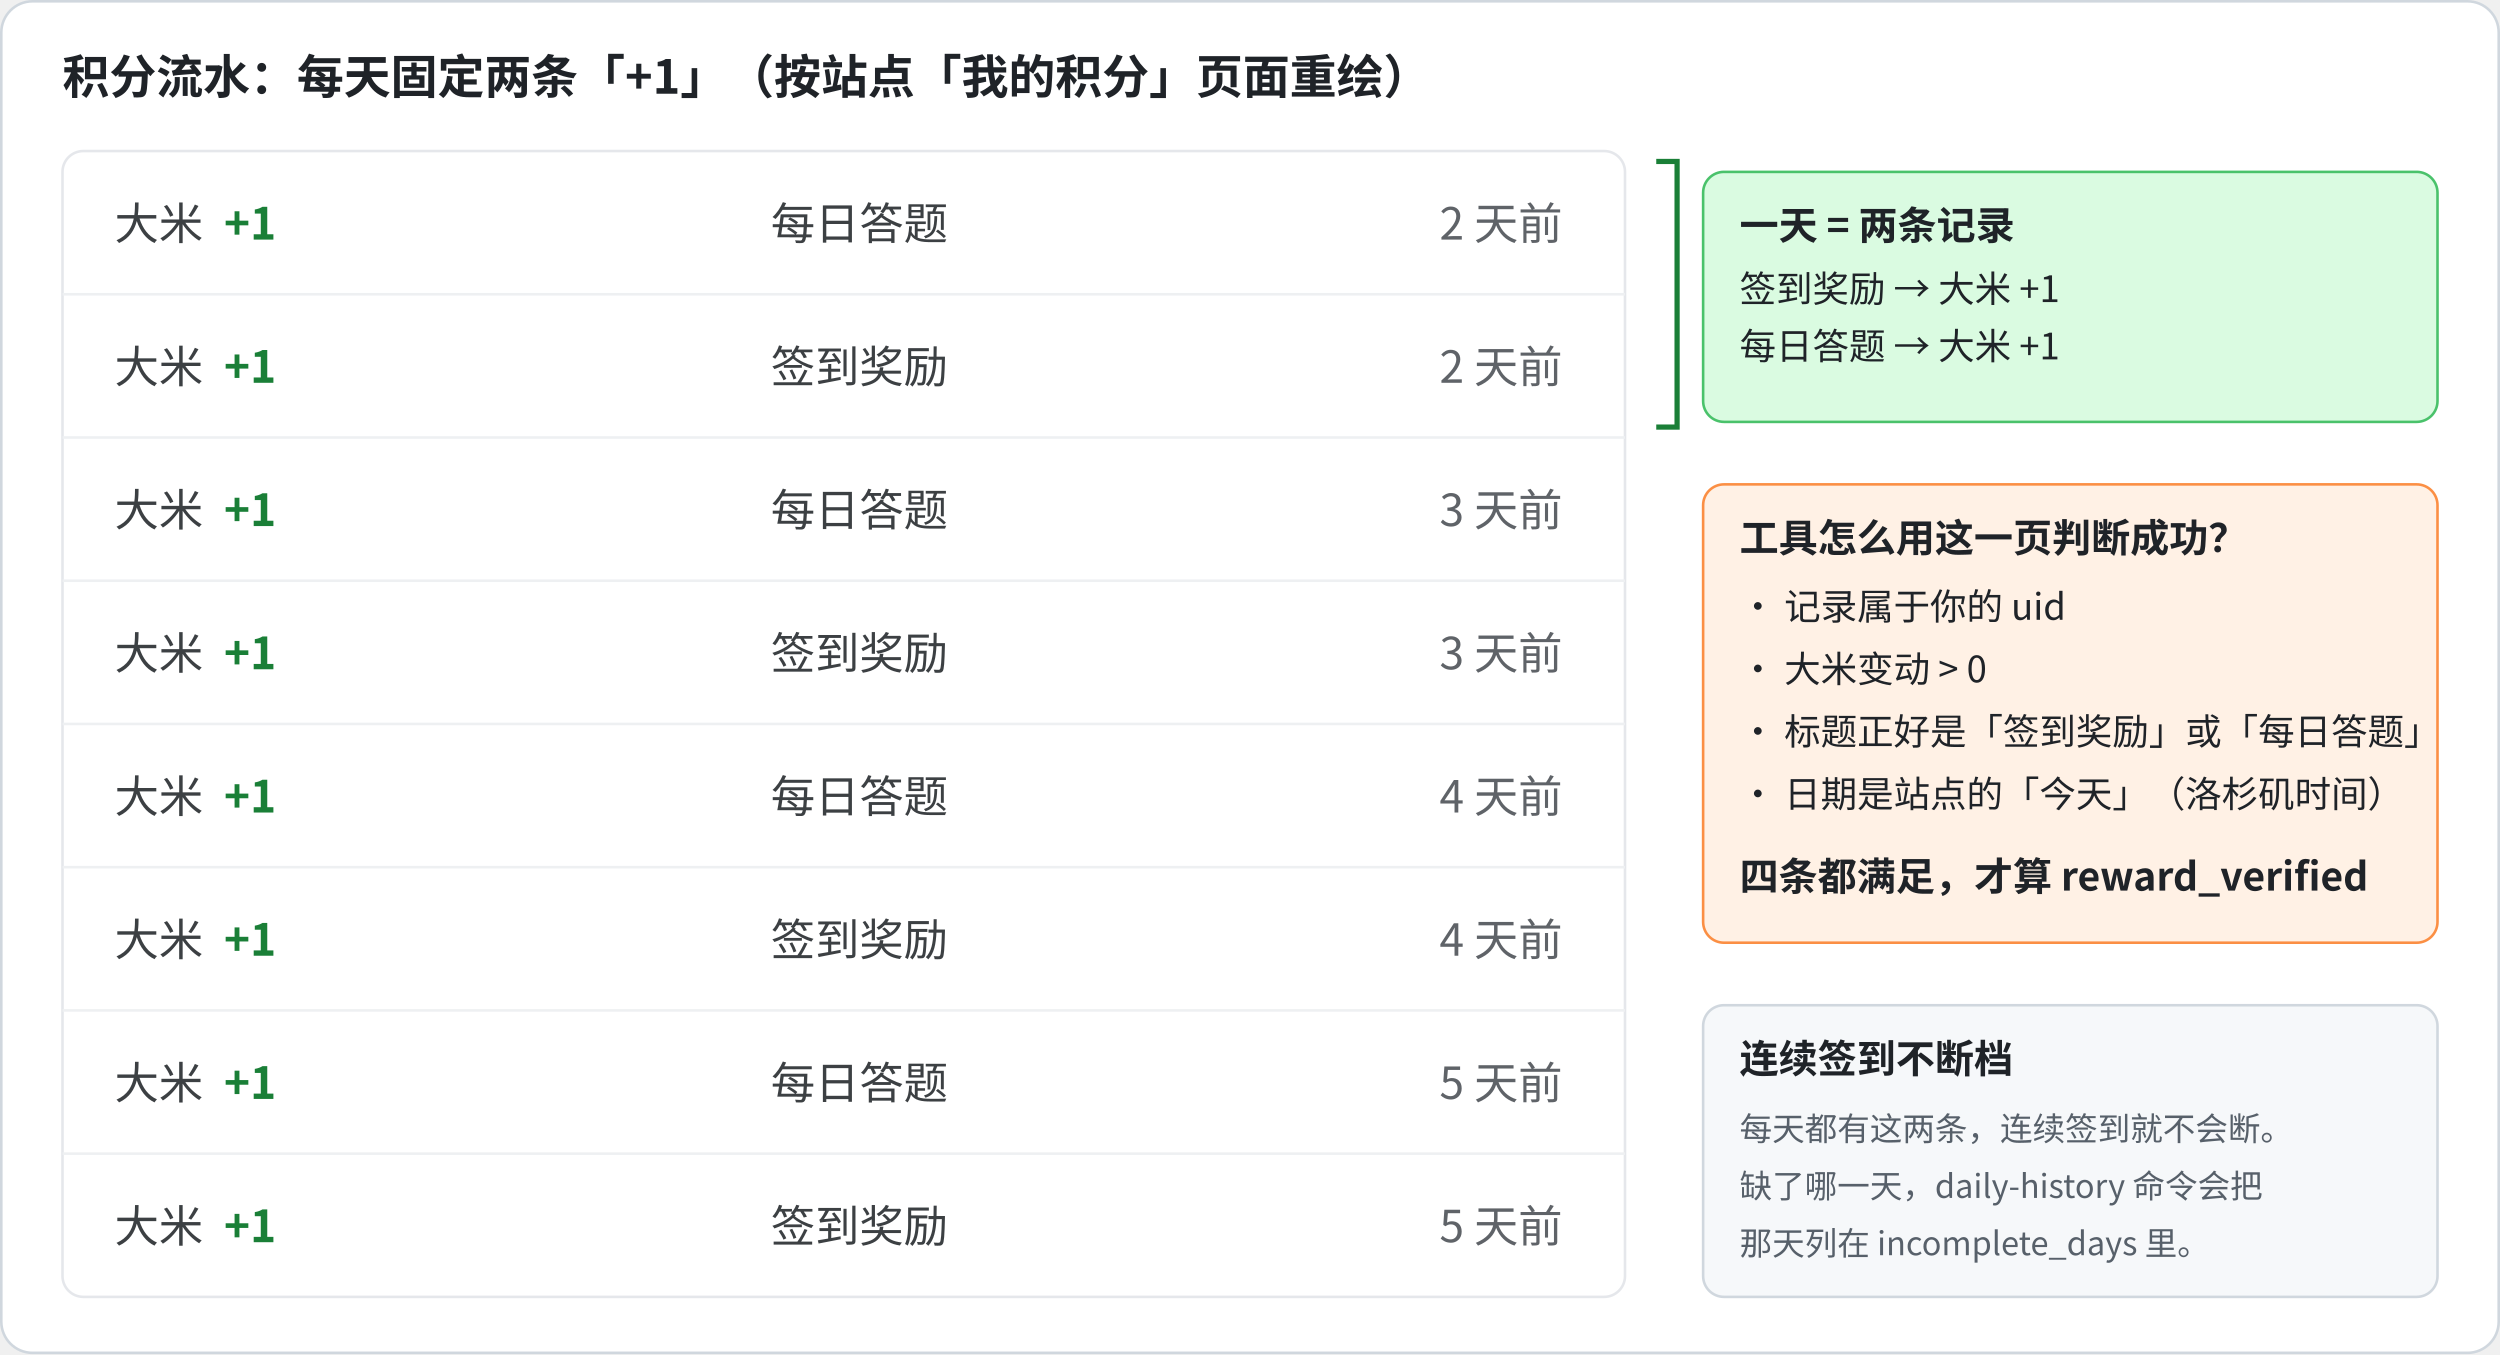
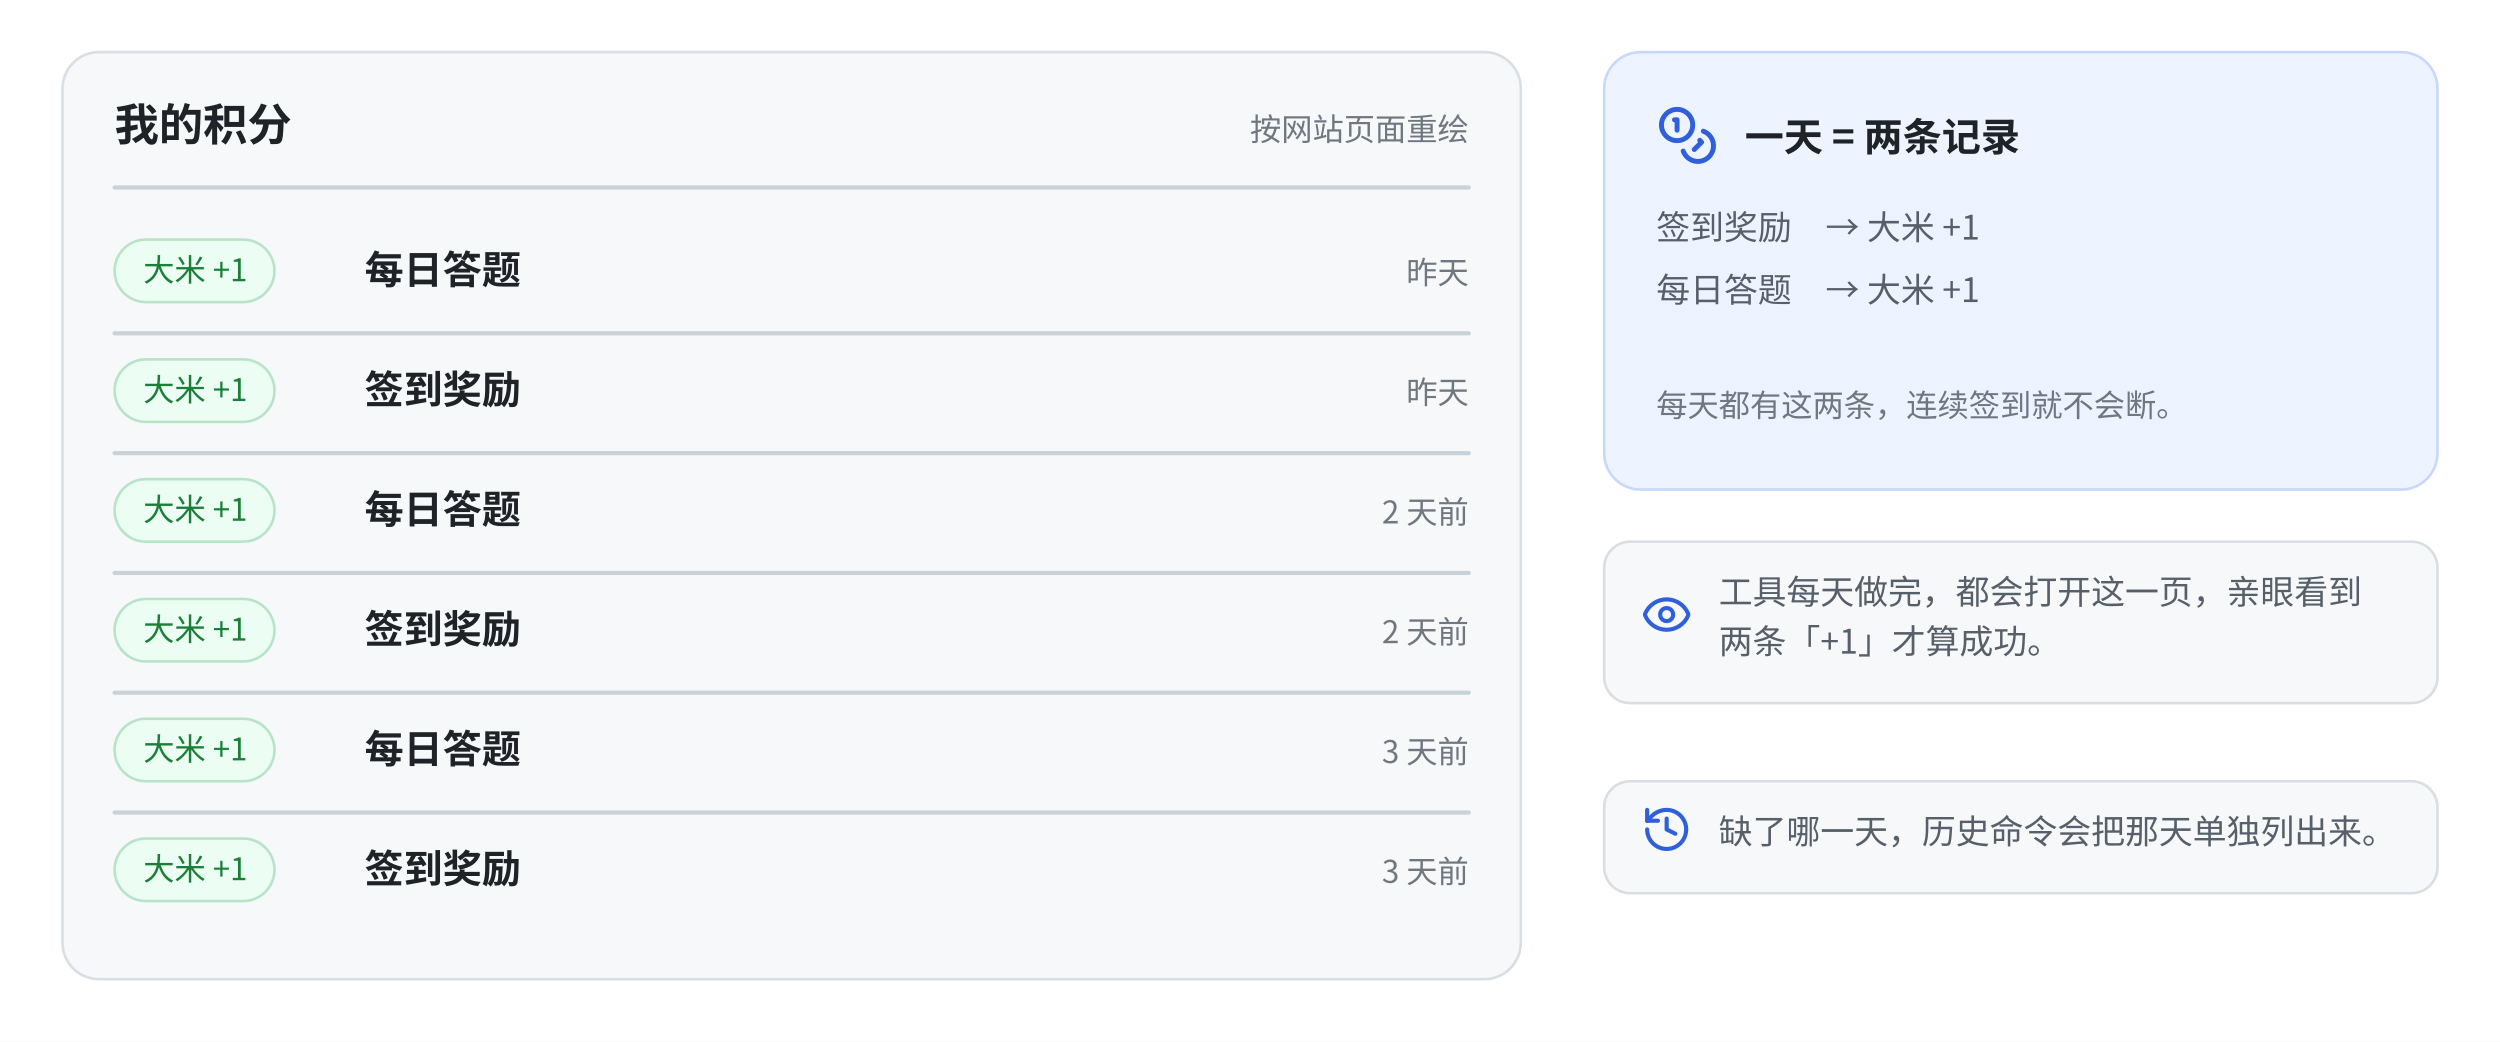
- <svg xmlns="http://www.w3.org/2000/svg" width="960" height="520" viewBox="0 0 960 520" role="img" aria-label="积分流水：每天固定两条 +1，签到奖励和每日答题">
+ <svg xmlns="http://www.w3.org/2000/svg" width="960" height="400" viewBox="0 0 960 400" role="img" aria-label="积分流水：每天固定两条 +1">
  <style>
- text{font-family:-apple-system,BlinkMacSystemFont,'Segoe UI','PingFang SC','Hiragino Sans GB','Microsoft YaHei','Noto Sans CJK SC',Helvetica,Arial,sans-serif;fill:#1f2328}
- .h{font-size:18px;font-weight:700}.b{font-size:15px;font-weight:600}.t{font-size:14px}.s{font-size:12.5px;fill:#57606a}
- .cell{font-size:17px;fill:#3c4043}.plus{font-size:17px;fill:#1a7f37;font-weight:600}.when{font-size:17px;fill:#5f6368}
+ text{font-family:-apple-system,BlinkMacSystemFont,'Segoe UI','PingFang SC','Hiragino Sans GB','Microsoft YaHei','Noto Sans CJK SC',Helvetica,Arial,sans-serif;fill:#1f2328;font-size:13px}
+ .h{font-size:15px;font-weight:600}.hb{font-size:17px;font-weight:700}
+ .s{font-size:13px;fill:#57606a}.xs{font-size:12px;fill:#6f7781}
+ .mono{font-family:ui-monospace,SFMono-Regular,Menlo,Consolas,'PingFang SC','Microsoft YaHei',monospace;font-size:12px;fill:#57606a}
+ .w{fill:#ffffff;font-weight:600}
+ .bg{fill:#ffffff}
+ .line{stroke:#8c959f;stroke-width:1.6;fill:none;stroke-linecap:round;stroke-linejoin:round}
+ .line.soft{stroke:#c9d1d9}
+ .ar{stroke:#8c959f;stroke-width:1.6;fill:none;marker-end:url(#ah);stroke-linecap:round;stroke-linejoin:round}
+ .ar.blue{stroke:#2f5fdb;marker-end:url(#ah-blue)}.ar.green{stroke:#1a7f37;marker-end:url(#ah-green)}
+ .ar.red{stroke:#cf222e;marker-end:url(#ah-red)}.ar.amber{stroke:#9a6700;marker-end:url(#ah-amber)}
+ .ar.dash{stroke-dasharray:5 4}
+ .ic{fill:none;stroke-width:1.9;stroke-linecap:round;stroke-linejoin:round}
+ .c-gray{fill:#f6f8fa;stroke:#d8dee4;stroke-width:1}.f-gray{fill:#57606a}.k-gray{stroke:#57606a}.t-gray{fill:#57606a}.ic-gray{stroke:#57606a}.sf-gray{fill:#f6f8fa}.ss-gray{stroke:#d8dee4}
+ .c-blue{fill:#eef4ff;stroke:#c7d7fe;stroke-width:1}.f-blue{fill:#2f5fdb}.k-blue{stroke:#2f5fdb}.t-blue{fill:#2f5fdb}.ic-blue{stroke:#2f5fdb}.sf-blue{fill:#eef4ff}.ss-blue{stroke:#c7d7fe}
+ .c-green{fill:#ecfdf3;stroke:#b7e4c7;stroke-width:1}.f-green{fill:#1a7f37}.k-green{stroke:#1a7f37}.t-green{fill:#1a7f37}.ic-green{stroke:#1a7f37}.sf-green{fill:#ecfdf3}.ss-green{stroke:#b7e4c7}
+ .c-amber{fill:#fff8e6;stroke:#f5d78a;stroke-width:1}.f-amber{fill:#9a6700}.k-amber{stroke:#9a6700}.t-amber{fill:#9a6700}.ic-amber{stroke:#9a6700}.sf-amber{fill:#fff8e6}.ss-amber{stroke:#f5d78a}
+ .c-red{fill:#fff1f0;stroke:#f7b9b4;stroke-width:1}.f-red{fill:#cf222e}.k-red{stroke:#cf222e}.t-red{fill:#cf222e}.ic-red{stroke:#cf222e}.sf-red{fill:#fff1f0}.ss-red{stroke:#f7b9b4}
+ .c-purple{fill:#f6f1ff;stroke:#d6c7f5;stroke-width:1}.f-purple{fill:#6e40c9}.k-purple{stroke:#6e40c9}.t-purple{fill:#6e40c9}.ic-purple{stroke:#6e40c9}.sf-purple{fill:#f6f1ff}.ss-purple{stroke:#d6c7f5}
+ @media (prefers-color-scheme: dark){
+ text{fill:#e6edf3}.s{fill:#a3adb8}.xs{fill:#8b949e}.mono{fill:#a3adb8}.w{fill:#ffffff}
+ .bg{fill:#0d1117}
+ .line{stroke:#6e7681}.line.soft{stroke:#30363d}
+ .ar{stroke:#6e7681}
+ .ar.blue{stroke:#79a6ff}.ar.green{stroke:#4ad07a}.ar.red{stroke:#ff7b72}.ar.amber{stroke:#e3b341}
+ .c-gray{fill:#161b22;stroke:#30363d}.f-gray{fill:#8b949e}.k-gray{stroke:#8b949e}.t-gray{fill:#8b949e}.ic-gray{stroke:#8b949e}.sf-gray{fill:#161b22}.ss-gray{stroke:#30363d}
+ .c-blue{fill:#12203a;stroke:#2b4a86}.f-blue{fill:#79a6ff}.k-blue{stroke:#79a6ff}.t-blue{fill:#79a6ff}.ic-blue{stroke:#79a6ff}.sf-blue{fill:#12203a}.ss-blue{stroke:#2b4a86}
+ .c-green{fill:#0f2a1a;stroke:#1f5a33}.f-green{fill:#4ad07a}.k-green{stroke:#4ad07a}.t-green{fill:#4ad07a}.ic-green{stroke:#4ad07a}.sf-green{fill:#0f2a1a}.ss-green{stroke:#1f5a33}
+ .c-amber{fill:#2e2410;stroke:#6b4f12}.f-amber{fill:#e3b341}.k-amber{stroke:#e3b341}.t-amber{fill:#e3b341}.ic-amber{stroke:#e3b341}.sf-amber{fill:#2e2410}.ss-amber{stroke:#6b4f12}
+ .c-red{fill:#301416;stroke:#7a2a2e}.f-red{fill:#ff7b72}.k-red{stroke:#ff7b72}.t-red{fill:#ff7b72}.ic-red{stroke:#ff7b72}.sf-red{fill:#301416}.ss-red{stroke:#7a2a2e}
+ .c-purple{fill:#231a36;stroke:#4a3480}.f-purple{fill:#b083f0}.k-purple{stroke:#b083f0}.t-purple{fill:#b083f0}.ic-purple{stroke:#b083f0}.sf-purple{fill:#231a36}.ss-purple{stroke:#4a3480}
+ }
</style>
-   <rect x="0.5" y="0.5" width="959" height="519" rx="12" fill="#ffffff" stroke="#d0d7de" />
-   <text x="24" y="36" class="h">积分流水：每天固定两条「+1」（按站点「我的积分」页面重绘）</text>
-   <rect x="24" y="58" width="600" height="440" rx="8" fill="#ffffff" stroke="#e5e7eb" />
-   <g>
-     <text x="44" y="92" class="cell">大米</text>
-     <text x="86" y="92" class="plus">+1</text>
-     <text x="330" y="92" class="cell" text-anchor="middle">每日答题</text>
-     <text x="600" y="92" class="when" text-anchor="end">2 天前</text>
-     <line x1="24" y1="113" x2="624" y2="113" stroke="#eef0f2" />
-     <text x="44" y="147" class="cell">大米</text>
-     <text x="86" y="147" class="plus">+1</text>
-     <text x="330" y="147" class="cell" text-anchor="middle">签到奖励</text>
-     <text x="600" y="147" class="when" text-anchor="end">2 天前</text>
-     <line x1="24" y1="168" x2="624" y2="168" stroke="#eef0f2" />
-     <text x="44" y="202" class="cell">大米</text>
-     <text x="86" y="202" class="plus">+1</text>
-     <text x="330" y="202" class="cell" text-anchor="middle">每日答题</text>
-     <text x="600" y="202" class="when" text-anchor="end">3 天前</text>
-     <line x1="24" y1="223" x2="624" y2="223" stroke="#eef0f2" />
-     <text x="44" y="257" class="cell">大米</text>
-     <text x="86" y="257" class="plus">+1</text>
-     <text x="330" y="257" class="cell" text-anchor="middle">签到奖励</text>
-     <text x="600" y="257" class="when" text-anchor="end">3 天前</text>
-     <line x1="24" y1="278" x2="624" y2="278" stroke="#eef0f2" />
-     <text x="44" y="312" class="cell">大米</text>
-     <text x="86" y="312" class="plus">+1</text>
-     <text x="330" y="312" class="cell" text-anchor="middle">每日答题</text>
-     <text x="600" y="312" class="when" text-anchor="end">4 天前</text>
-     <line x1="24" y1="333" x2="624" y2="333" stroke="#eef0f2" />
-     <text x="44" y="367" class="cell">大米</text>
-     <text x="86" y="367" class="plus">+1</text>
-     <text x="330" y="367" class="cell" text-anchor="middle">签到奖励</text>
-     <text x="600" y="367" class="when" text-anchor="end">4 天前</text>
-     <line x1="24" y1="388" x2="624" y2="388" stroke="#eef0f2" />
-     <text x="44" y="422" class="cell">大米</text>
-     <text x="86" y="422" class="plus">+1</text>
-     <text x="330" y="422" class="cell" text-anchor="middle">每日答题</text>
-     <text x="600" y="422" class="when" text-anchor="end">5 天前</text>
-     <line x1="24" y1="443" x2="624" y2="443" stroke="#eef0f2" />
-     <text x="44" y="477" class="cell">大米</text>
-     <text x="86" y="477" class="plus">+1</text>
-     <text x="330" y="477" class="cell" text-anchor="middle">签到奖励</text>
-     <text x="600" y="477" class="when" text-anchor="end">5 天前</text>
+   <defs>
+     <marker id="ah" viewBox="0 0 10 10" refX="8.5" refY="5" markerWidth="7" markerHeight="7" orient="auto-start-reverse">
+       <path d="M1,1 L9,5 L1,9" fill="none" stroke="#8c959f" stroke-width="1.8" stroke-linecap="round" stroke-linejoin="round" />
+     </marker>
+     <marker id="ah-blue" viewBox="0 0 10 10" refX="8.5" refY="5" markerWidth="7" markerHeight="7" orient="auto-start-reverse">
+       <path d="M1,1 L9,5 L1,9" fill="none" stroke="#2f5fdb" stroke-width="1.8" stroke-linecap="round" stroke-linejoin="round" />
+     </marker>
+     <marker id="ah-green" viewBox="0 0 10 10" refX="8.5" refY="5" markerWidth="7" markerHeight="7" orient="auto-start-reverse">
+       <path d="M1,1 L9,5 L1,9" fill="none" stroke="#1a7f37" stroke-width="1.8" stroke-linecap="round" stroke-linejoin="round" />
+     </marker>
+     <marker id="ah-red" viewBox="0 0 10 10" refX="8.5" refY="5" markerWidth="7" markerHeight="7" orient="auto-start-reverse">
+       <path d="M1,1 L9,5 L1,9" fill="none" stroke="#cf222e" stroke-width="1.8" stroke-linecap="round" stroke-linejoin="round" />
+     </marker>
+     <marker id="ah-amber" viewBox="0 0 10 10" refX="8.5" refY="5" markerWidth="7" markerHeight="7" orient="auto-start-reverse">
+       <path d="M1,1 L9,5 L1,9" fill="none" stroke="#9a6700" stroke-width="1.8" stroke-linecap="round" stroke-linejoin="round" />
+     </marker>
+   </defs>
+   <rect width="960" height="400" class="bg" />
+   <rect x="24.0" y="20.0" width="560.0" height="356.0" rx="14" class="c-gray" />
+   <text x="44" y="54" class="hb">我的积分</text>
+   <text x="564" y="54" class="xs" text-anchor="end">按网站页面重绘</text>
+   <path d="M44,72 L564,72" class="line soft" />
+   <rect x="44.0" y="92.0" width="61.4" height="24.0" rx="12.0" class="c-green" />
+   <text x="75" y="108" class="xs t-green" text-anchor="middle" style="font-size:12px">大米 +1</text>
+   <text x="140" y="109" class="h">每日答题</text>
+   <text x="564" y="109" class="xs" text-anchor="end">昨天</text>
+   <path d="M44,128 L564,128" class="line soft" />
+   <rect x="44.0" y="138.0" width="61.4" height="24.0" rx="12.0" class="c-green" />
+   <text x="75" y="154" class="xs t-green" text-anchor="middle" style="font-size:12px">大米 +1</text>
+   <text x="140" y="155" class="h">签到奖励</text>
+   <text x="564" y="155" class="xs" text-anchor="end">昨天</text>
+   <path d="M44,174 L564,174" class="line soft" />
+   <rect x="44.0" y="184.0" width="61.4" height="24.0" rx="12.0" class="c-green" />
+   <text x="75" y="200" class="xs t-green" text-anchor="middle" style="font-size:12px">大米 +1</text>
+   <text x="140" y="201" class="h">每日答题</text>
+   <text x="564" y="201" class="xs" text-anchor="end">2 天前</text>
+   <path d="M44,220 L564,220" class="line soft" />
+   <rect x="44.0" y="230.0" width="61.4" height="24.0" rx="12.0" class="c-green" />
+   <text x="75" y="246" class="xs t-green" text-anchor="middle" style="font-size:12px">大米 +1</text>
+   <text x="140" y="247" class="h">签到奖励</text>
+   <text x="564" y="247" class="xs" text-anchor="end">2 天前</text>
+   <path d="M44,266 L564,266" class="line soft" />
+   <rect x="44.0" y="276.0" width="61.4" height="24.0" rx="12.0" class="c-green" />
+   <text x="75" y="292" class="xs t-green" text-anchor="middle" style="font-size:12px">大米 +1</text>
+   <text x="140" y="293" class="h">每日答题</text>
+   <text x="564" y="293" class="xs" text-anchor="end">3 天前</text>
+   <path d="M44,312 L564,312" class="line soft" />
+   <rect x="44.0" y="322.0" width="61.4" height="24.0" rx="12.0" class="c-green" />
+   <text x="75" y="338" class="xs t-green" text-anchor="middle" style="font-size:12px">大米 +1</text>
+   <text x="140" y="339" class="h">签到奖励</text>
+   <text x="564" y="339" class="xs" text-anchor="end">3 天前</text>
+   <rect x="616.0" y="20.0" width="320.0" height="168.0" rx="14" class="c-blue" />
+   <g transform="translate(636.0,40.0) scale(1.000)" class="ic ic-blue">
+     <circle cx="8" cy="8" r="6" />
+     <path d="M18.09 10.37A6 6 0 1 1 10.34 18" />
+     <path d="M7 6h1v4" />
+     <path d="m16.71 13.88.7.71-2.82 2.82" />
  </g>
-   <path d="M636,62 h8 v102 h-8" fill="none" stroke="#1a7f37" stroke-width="2" />
-   <rect x="654" y="66" width="282" height="96" rx="8" fill="#dafbe1" stroke="#4ac26b" />
-   <text x="668" y="92" class="b">一天 = 两条记录</text>
-   <text x="668" y="116" class="t">签到奖励 → 大米 +1</text>
-   <text x="668" y="138" class="t">每日答题 → 大米 +1</text>
-   <rect x="654" y="186" width="282" height="176" rx="8" fill="#fff1e5" stroke="#fb8f44" />
-   <text x="668" y="212" class="b">工具怎么用这一页判断成功？</text>
-   <text x="668" y="238" class="t">· 记录属于你的 uid</text>
-   <text x="668" y="262" class="t">· 大米变动 &gt; 0</text>
-   <text x="668" y="286" class="t">· 标题正好是「签到奖励」或「每日答题」</text>
-   <text x="668" y="310" class="t">· 日期是站点的「今天」（洛杉矶时间）</text>
-   <text x="668" y="342" class="b">四条都满足，才算 reward_verified</text>
-   <rect x="654" y="386" width="282" height="112" rx="8" fill="#f6f8fa" stroke="#d0d7de" />
-   <text x="668" y="412" class="b">连续签到不断档</text>
-   <text x="668" y="438" class="s">每天都有这两条，连续签到就不会断。</text>
-   <text x="668" y="460" class="s">缺了哪一天，daily-history 命令会把</text>
-   <text x="668" y="482" class="s">那天列在 incomplete_days 里。</text>
+   <text x="670" y="58" class="h">一天 = 两条记录</text>
+   <text x="636" y="92" class="s">签到奖励　→ 大米 +1</text>
+   <text x="636" y="116" class="s">每日答题　→ 大米 +1</text>
+   <text x="636" y="160" class="xs">每天都有这两条，连续签到就不会断。</text>
+   <rect x="616.0" y="208.0" width="320.0" height="62.0" rx="10" class="c-gray" />
+   <g transform="translate(630.0,226.0) scale(0.833)" class="ic ic-blue">
+     <path d="M2.06 12.35a1 1 0 0 1 0-.7 10.75 10.75 0 0 1 19.88 0 1 1 0 0 1 0 .7 10.75 10.75 0 0 1-19.88 0" />
+     <circle cx="12" cy="12" r="3" />
+   </g>
+   <text x="660" y="232" class="s">工具每天做完，都会打开这一页，亲眼看到</text>
+   <text x="660" y="251" class="s">两条「+1」才算成功。</text>
+   <rect x="616.0" y="300.0" width="320.0" height="43.0" rx="10" class="c-gray" />
+   <g transform="translate(630.0,308.5) scale(0.833)" class="ic ic-blue">
+     <path d="M3 12a9 9 0 1 0 9-9 9.75 9.75 0 0 0-6.74 2.74L3 8" />
+     <path d="M3 3v5h5" />
+     <path d="M12 7v5l4 2" />
+   </g>
+   <text x="660" y="324" class="s">缺了哪一天，历史命令会把那天单独列出来。</text>
</svg>
